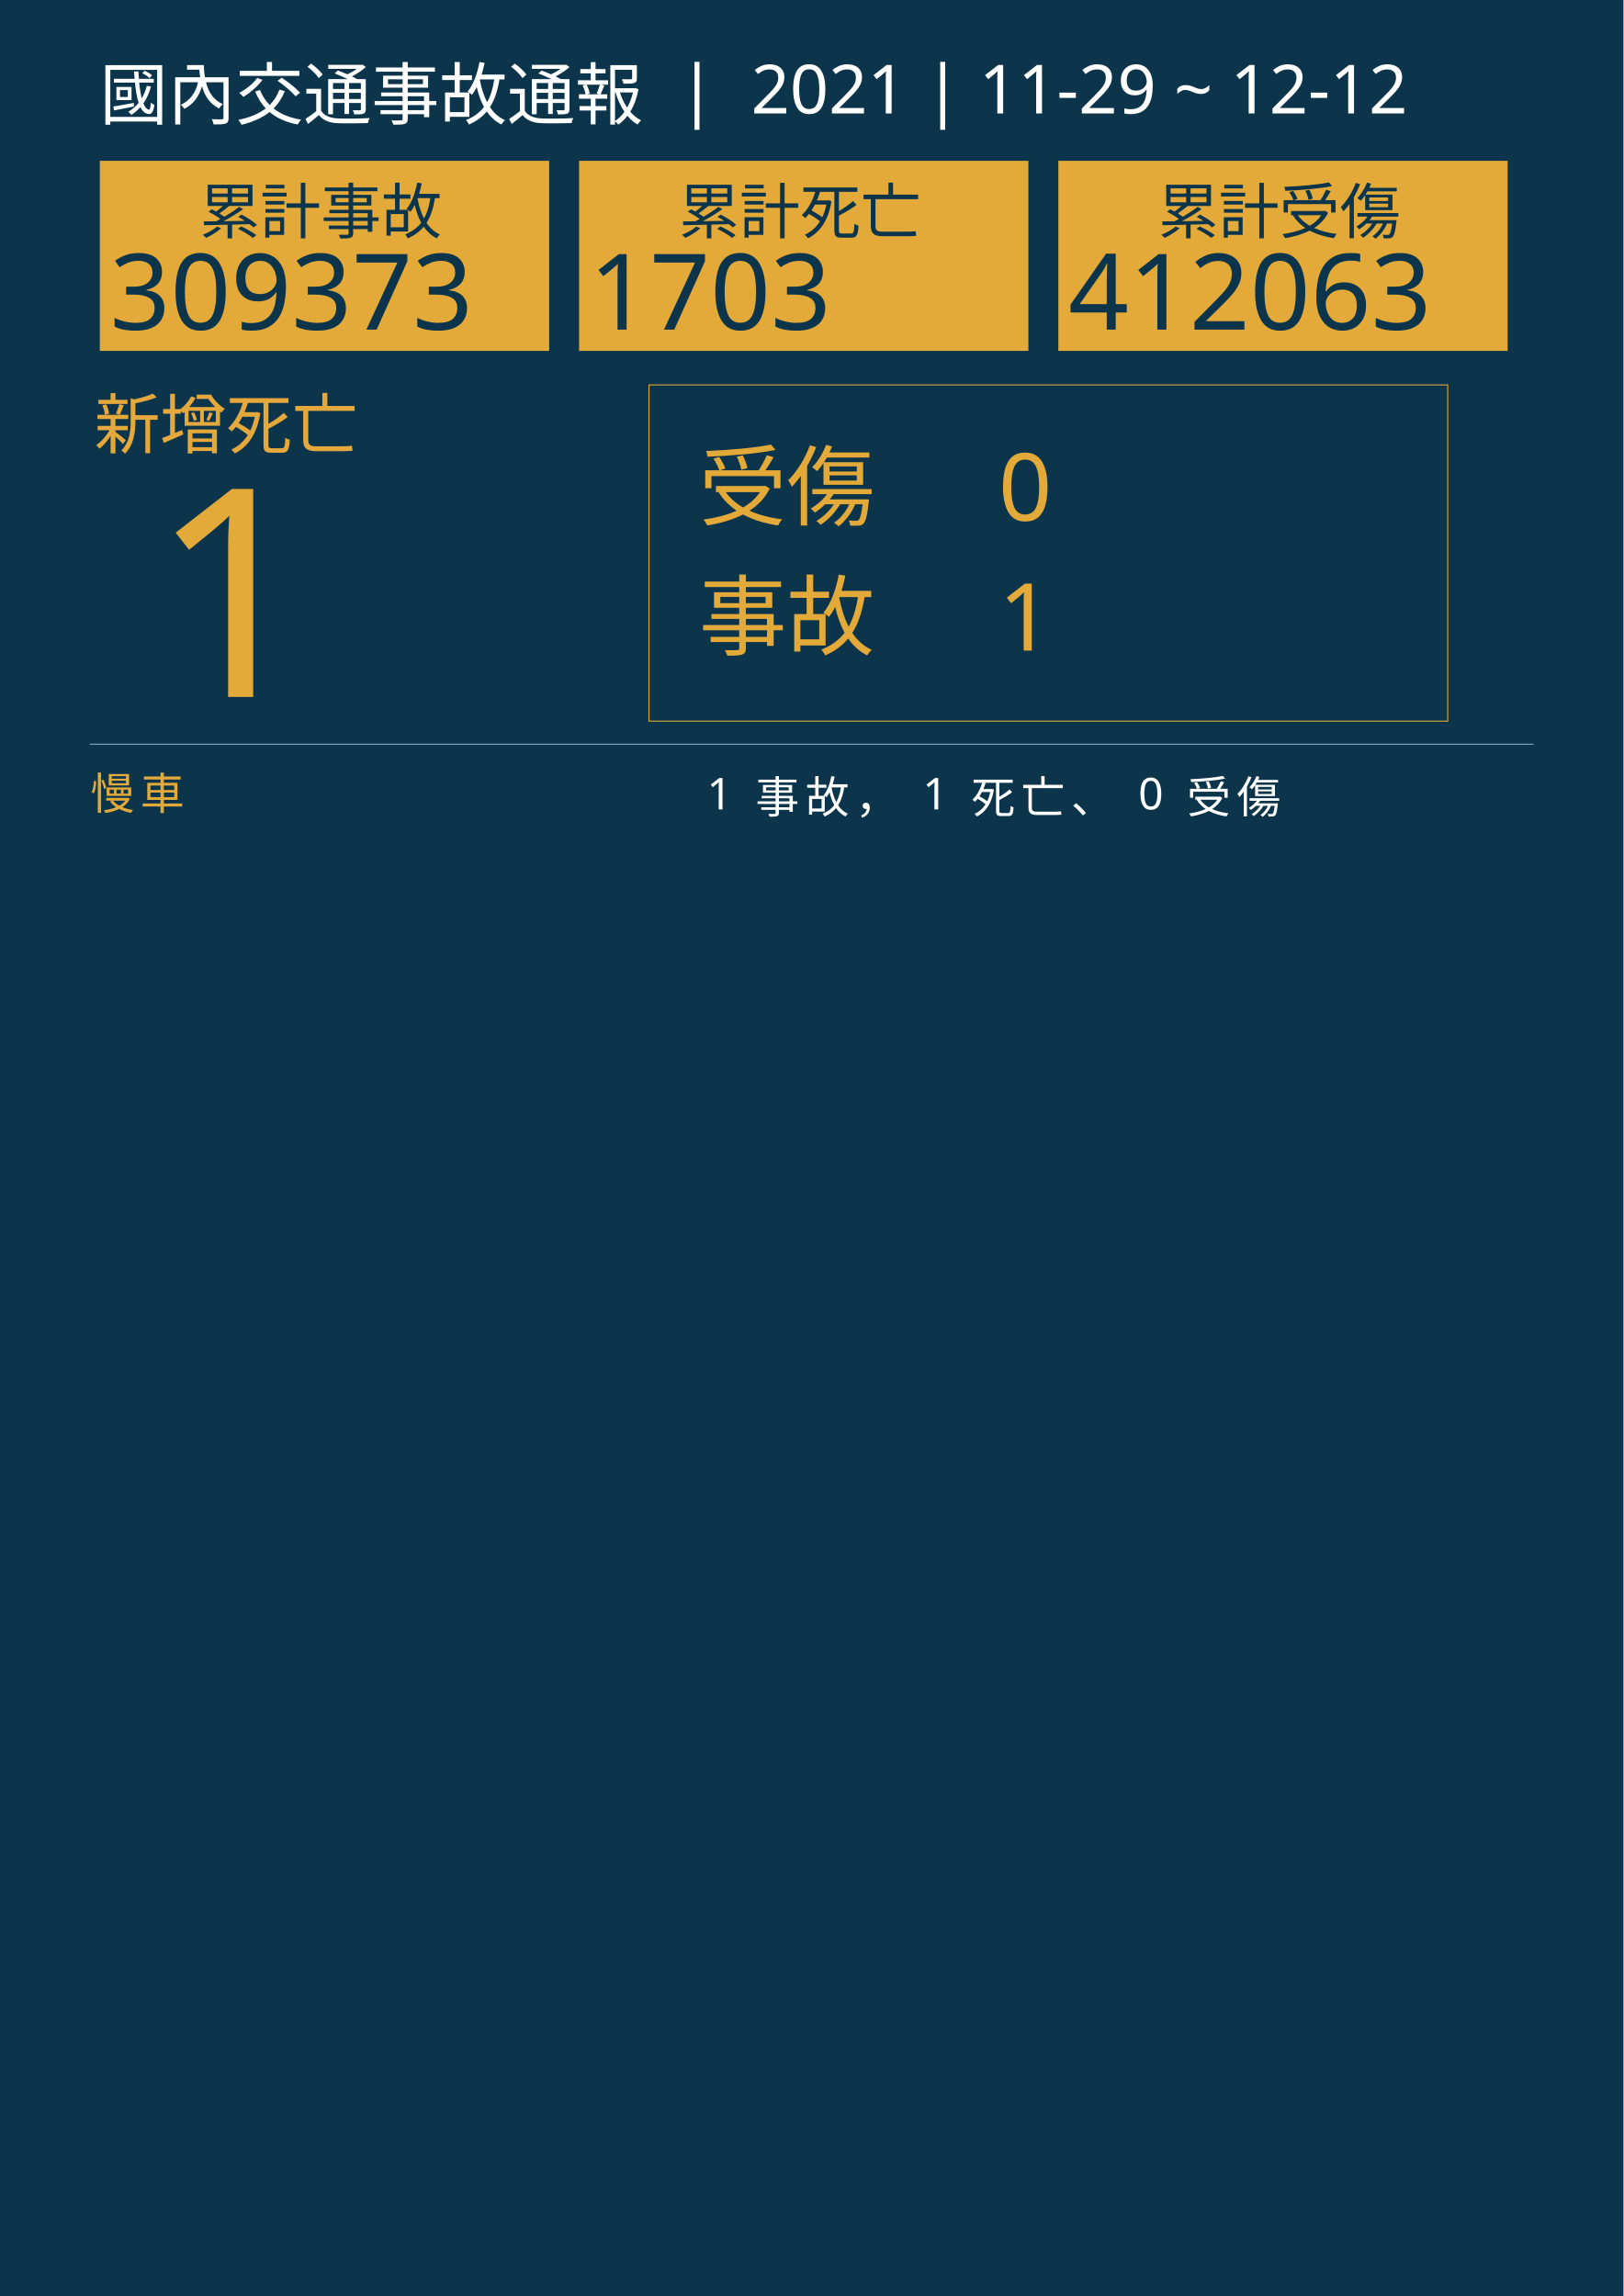
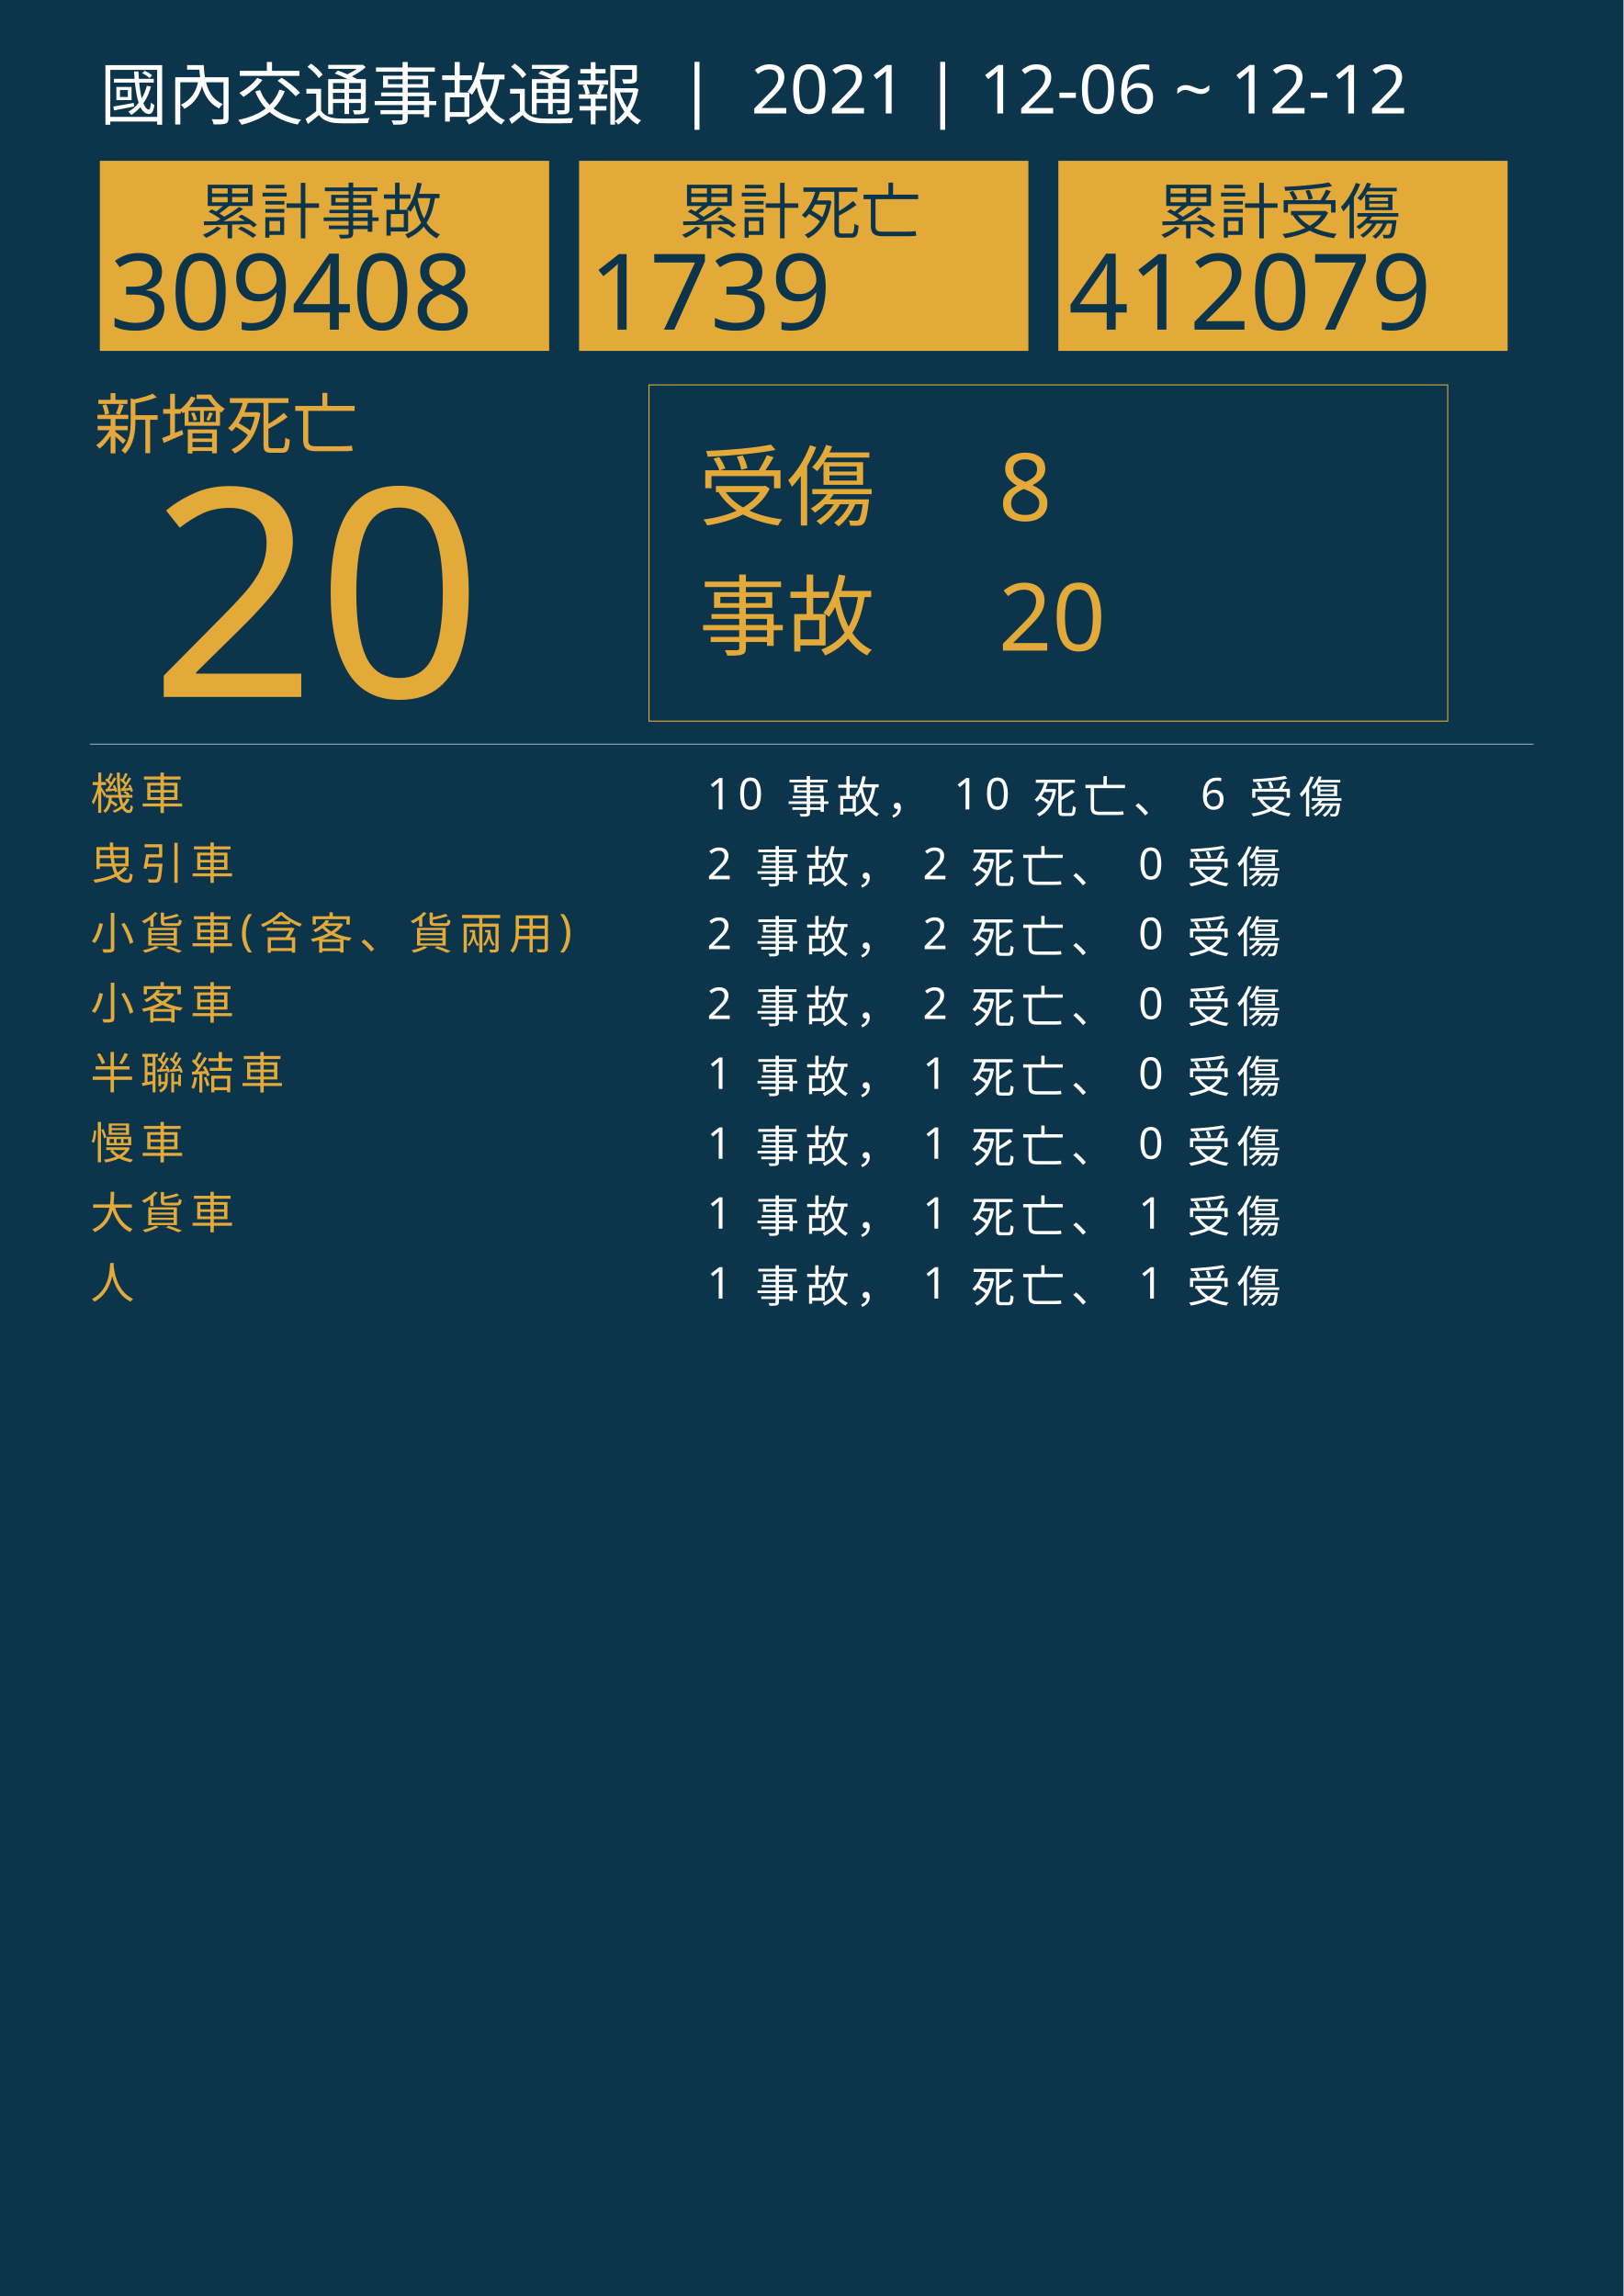
<svg xmlns="http://www.w3.org/2000/svg" version="1.1" id="圖層_1" x="0px" y="0px" viewBox="0 0 1626 2300" style="enable-background:new 0 0 1626 2300;" xml:space="preserve">
  <style type="text/css">
	.st0{fill:#0C354B;}
	.st1{fill:#E5A83D;}
	.st2{font-family:'NotoSansCJKtc-Bold-B5pc-H';}
	.st3{font-size:66px;}
	.st4{fill:#E3AA39;}
	.st5{font-family:'Arial-BoldMT';}
	.st6{font-size:291.776px;}
	.st7{fill:none;stroke:#E3AA39;stroke-miterlimit:10;}
	.st8{font-family:'NotoSansCJKtc-Light-B5pc-H';}
	.st9{font-size:88px;}
	.st10{font-family:'NotoSansCJKtc-Medium-B5pc-H';}
	.st11{font-size:94px;}
	.st12{fill:none;stroke:#8AAFC1;stroke-miterlimit:10;}
	.st13{font-size:60.649px;}
	.st14{font-size:106px;}
	.st15{fill:none;}
	.st16{font-size:44px;}
	.st17{letter-spacing:6;}
	.st18{fill:#FFFFFF;}
	.st19{letter-spacing:1;}
	.st20{font-size:68px;}
</style>
  <rect class="st0" width="1626" height="2300" />
  <text transform="matrix(1 0 0 1 94.5001 449.017)" class="st1 st2 st3">新增死亡</text>
  <g>
-     <text transform="matrix(1 0 0 1 150 698.1412)" class="st4 st5 st6">1</text>
+     <text transform="matrix(1 0 0 1 150 698.1412)" class="st4 st5 st6">20</text>
  </g>
  <g>
    <rect x="650" y="385.6" class="st7" width="800" height="336.8" />
    <g>
      <text transform="matrix(1 0 0 1 700 519.593)" class="st4 st8 st9">受傷</text>
-       <text transform="matrix(1 0 0 1 1000 521.5084)" class="st4 st10 st11">0</text>
-       <text transform="matrix(1 0 0 1 1000 651.7274)" class="st4 st10 st11">1</text>
+       <text transform="matrix(1 0 0 1 1000 521.5084)" class="st4 st10 st11">8</text>
+       <text transform="matrix(1 0 0 1 1000 651.7274)" class="st4 st10 st11">20</text>
      <text transform="matrix(1 0 0 1 700 649.4965)" class="st4 st8 st9">事故</text>
    </g>
  </g>
  <line class="st12" x1="90" y1="745.5" x2="1536" y2="745.5" />
  <g>
    <g>
      <rect x="100" y="161.1" class="st4" width="450" height="190.4" />
      <g>
        <text transform="matrix(1 0 0 1 200 233.9079)" class="st0 st10 st13">累計事故</text>
        <g>
-           <text transform="matrix(1 0 0 1 110 330.2121)" class="st0 st5 st14">309373</text>
+           <text transform="matrix(1 0 0 1 110 330.2121)" class="st0 st5 st14">309408</text>
        </g>
      </g>
    </g>
    <g>
      <rect x="580" y="161.1" class="st4" width="450" height="190.4" />
      <g>
        <text transform="matrix(1 0 0 1 680 233.908)" class="st0 st10 st13">累計死亡</text>
        <g>
-           <text transform="matrix(1 0 0 1 590 330.2122)" class="st0 st5 st14">1703</text>
+           <text transform="matrix(1 0 0 1 590 330.2122)" class="st0 st5 st14">1739</text>
        </g>
      </g>
    </g>
    <g>
      <rect x="1060" y="161.1" class="st4" width="450" height="190.4" />
      <g>
        <text transform="matrix(1 0 0 1 1160 233.908)" class="st0 st10 st13">累計受傷</text>
        <g>
-           <text transform="matrix(1 0 0 1 1070 330.2122)" class="st0 st5 st14">412063</text>
+           <text transform="matrix(1 0 0 1 1070 330.2122)" class="st0 st5 st14">412079</text>
        </g>
      </g>
    </g>
  </g>
  <rect x="90.6" y="772.1" class="st15" width="1141.8" height="314.8" />
  <text transform="matrix(1 0 0 1 90.5591 810.7965)">
-     <tspan x="0" y="0" class="st4 st10 st16 st17">慢車</tspan>
-     <tspan x="600" y="0" class="st18 st10 st16 st17"> 1 事故， 1 死亡、 0 受傷</tspan>
+     <tspan x="0" y="0" class="st4 st10 st16 st17">機車</tspan>
+     <tspan x="600" y="0" class="st18 st10 st16 st17"> 10 事故， 10 死亡、 6 受傷</tspan>
+     <tspan x="0" y="70" class="st4 st10 st16 st17">曳引車</tspan>
+     <tspan x="600" y="70" class="st18 st10 st16 st17"> 2 事故， 2 死亡、 0 受傷</tspan>
+     <tspan x="0" y="140" class="st4 st10 st16 st17">小貨車(含客、貨兩用)</tspan>
+     <tspan x="600" y="140" class="st18 st10 st16 st17"> 2 事故， 2 死亡、 0 受傷</tspan>
+     <tspan x="0" y="210" class="st4 st10 st16 st17">小客車</tspan>
+     <tspan x="600" y="210" class="st18 st10 st16 st17"> 2 事故， 2 死亡、 0 受傷</tspan>
+     <tspan x="0" y="280" class="st4 st10 st16 st17">半聯結車</tspan>
+     <tspan x="600" y="280" class="st18 st10 st16 st17"> 1 事故， 1 死亡、 0 受傷</tspan>
+     <tspan x="0" y="350" class="st4 st10 st16 st17">慢車</tspan>
+     <tspan x="600" y="350" class="st18 st10 st16 st17"> 1 事故， 1 死亡、 0 受傷</tspan>
+     <tspan x="0" y="420" class="st4 st10 st16 st17">大貨車</tspan>
+     <tspan x="600" y="420" class="st18 st10 st16 st17"> 1 事故， 1 死亡、 1 受傷</tspan>
+     <tspan x="0" y="490" class="st4 st10 st16 st17">人</tspan>
+     <tspan x="600" y="490" class="st18 st10 st16 st17"> 1 事故， 1 死亡、 1 受傷</tspan>
  </text>
-   <text transform="matrix(1 0 0 1 100 119.2712)" class="st18 st8 st20">國內交通事故通報  |  2021 | 11-29 ~ 12-12</text>
+   <text transform="matrix(1 0 0 1 100 119.2712)" class="st18 st8 st20">國內交通事故通報  |  2021 | 12-06 ~ 12-12</text>
</svg>
